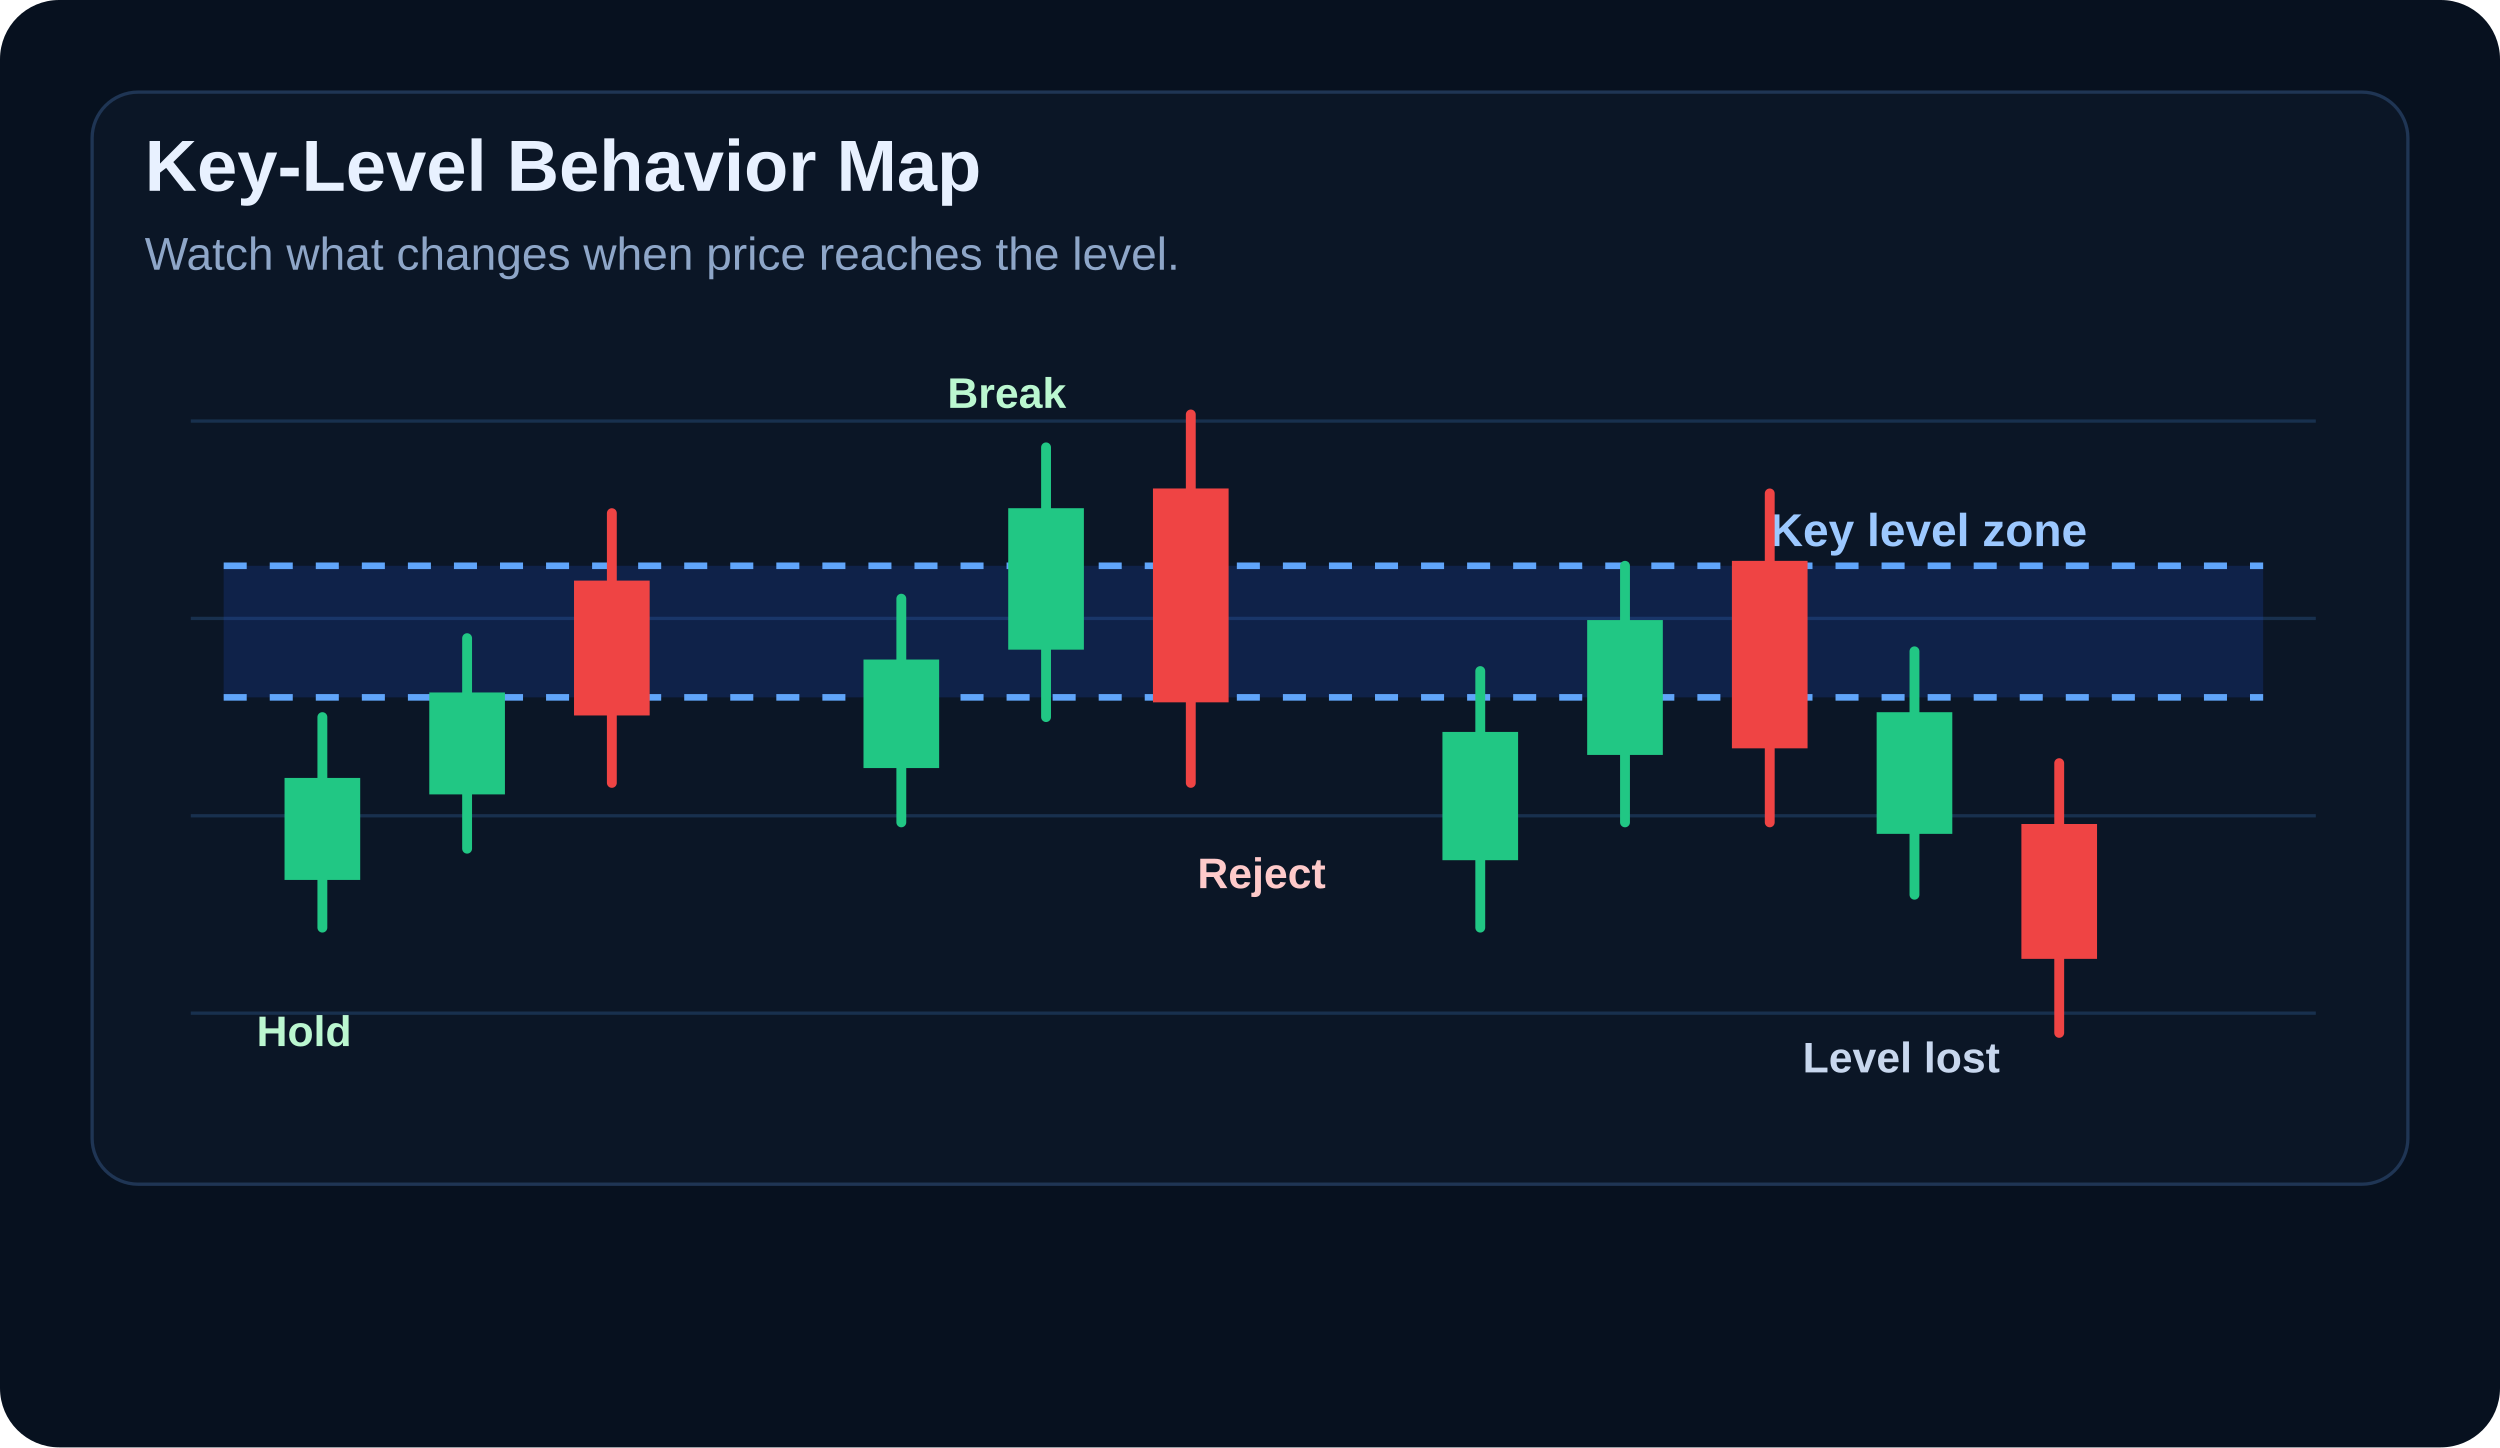
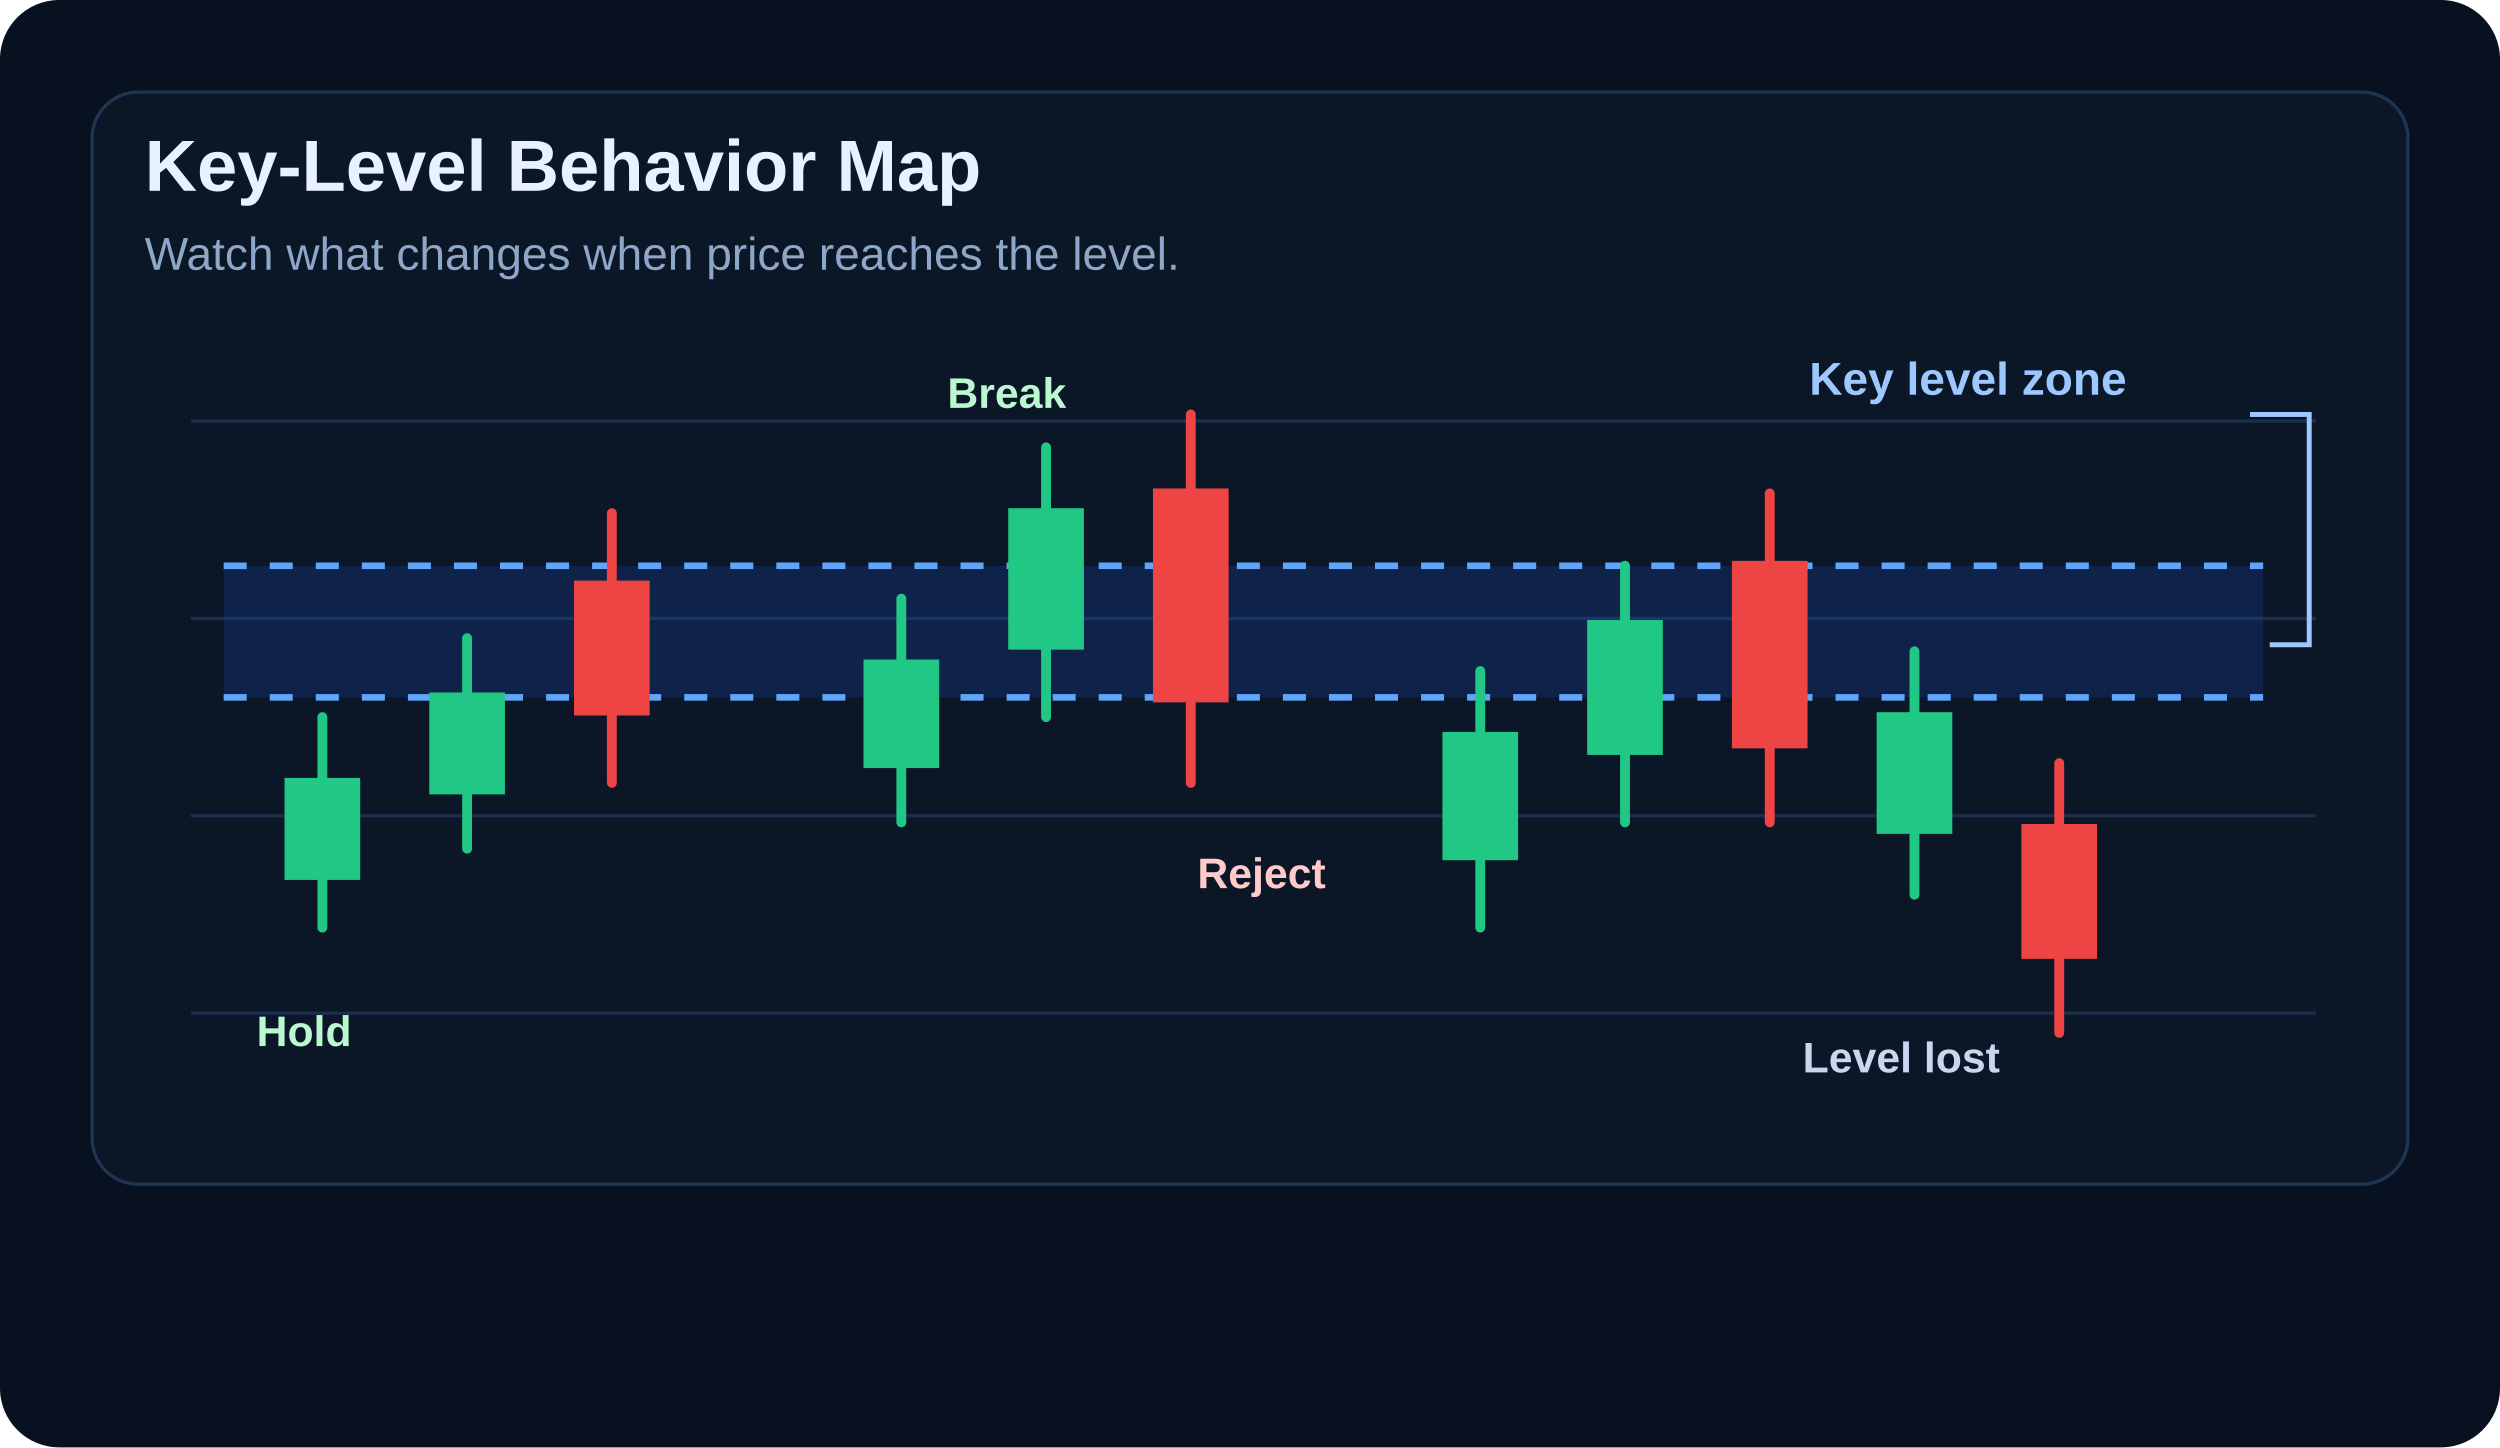
<svg xmlns="http://www.w3.org/2000/svg" viewBox="0 0 760 440" role="img" aria-labelledby="title desc">
  <rect width="760" height="440" rx="18" fill="#07111f" />
  <rect x="28" y="28" width="704" height="332" rx="14" fill="#0b1626" stroke="#1f3554" />
  <text x="44" y="58" fill="#e8f1ff" font-family="Arial, sans-serif" font-size="22" font-weight="700">Key-Level Behavior Map</text>
  <text x="44" y="82" fill="#8ea6c8" font-family="Arial, sans-serif" font-size="14">Watch what changes when price reaches the level.</text>
  <g stroke="#18304e" stroke-width="1">
    <line x1="58" y1="128" x2="704" y2="128" />
    <line x1="58" y1="188" x2="704" y2="188" />
    <line x1="58" y1="248" x2="704" y2="248" />
    <line x1="58" y1="308" x2="704" y2="308" />
  </g>
  <rect x="68" y="172" width="620" height="40" fill="#1d4ed8" opacity=".2" />
  <line x1="68" y1="172" x2="688" y2="172" stroke="#60a5fa" stroke-width="2" stroke-dasharray="7 7" />
  <line x1="68" y1="212" x2="688" y2="212" stroke="#60a5fa" stroke-width="2" stroke-dasharray="7 7" />
-   <text x="538" y="166" fill="#9cc8ff" font-family="Arial, sans-serif" font-size="14" font-weight="700">Key level zone</text>
+   <text x="550" y="120" fill="#9cc8ff" font-family="Arial, sans-serif" font-size="14" font-weight="700">Key level zone</text>
  <g stroke-linecap="round" stroke-width="3">
    <g stroke="#21c784" fill="#21c784">
      <line x1="98" y1="218" x2="98" y2="282" />
      <rect x="88" y="238" width="20" height="28" />
      <line x1="142" y1="194" x2="142" y2="258" />
      <rect x="132" y="212" width="20" height="28" />
      <line x1="274" y1="182" x2="274" y2="250" />
      <rect x="264" y="202" width="20" height="30" />
      <line x1="318" y1="136" x2="318" y2="218" />
      <rect x="308" y="156" width="20" height="40" />
      <line x1="450" y1="204" x2="450" y2="282" />
      <rect x="440" y="224" width="20" height="36" />
      <line x1="494" y1="172" x2="494" y2="250" />
      <rect x="484" y="190" width="20" height="38" />
      <line x1="582" y1="198" x2="582" y2="272" />
      <rect x="572" y="218" width="20" height="34" />
    </g>
    <g stroke="#ef4444" fill="#ef4444">
      <line x1="186" y1="156" x2="186" y2="238" />
      <rect x="176" y="178" width="20" height="38" />
      <line x1="362" y1="126" x2="362" y2="238" />
      <rect x="352" y="150" width="20" height="62" />
      <line x1="538" y1="150" x2="538" y2="250" />
      <rect x="528" y="172" width="20" height="54" />
      <line x1="626" y1="232" x2="626" y2="314" />
      <rect x="616" y="252" width="20" height="38" />
    </g>
  </g>
  <g font-family="Arial, sans-serif" font-size="13" font-weight="700">
    <text x="78" y="318" fill="#bbf7d0">Hold</text>
    <text x="288" y="124" fill="#bbf7d0">Break</text>
    <text x="364" y="270" fill="#fecaca">Reject</text>
    <text x="548" y="326" fill="#c8d7ee">Level lost</text>
  </g>
+   <path id="round3-zone-leader" d="M684 126 L702 126 L702 196 L690 196" fill="none" stroke="#9cc8ff" stroke-width="1.5" />
</svg>
